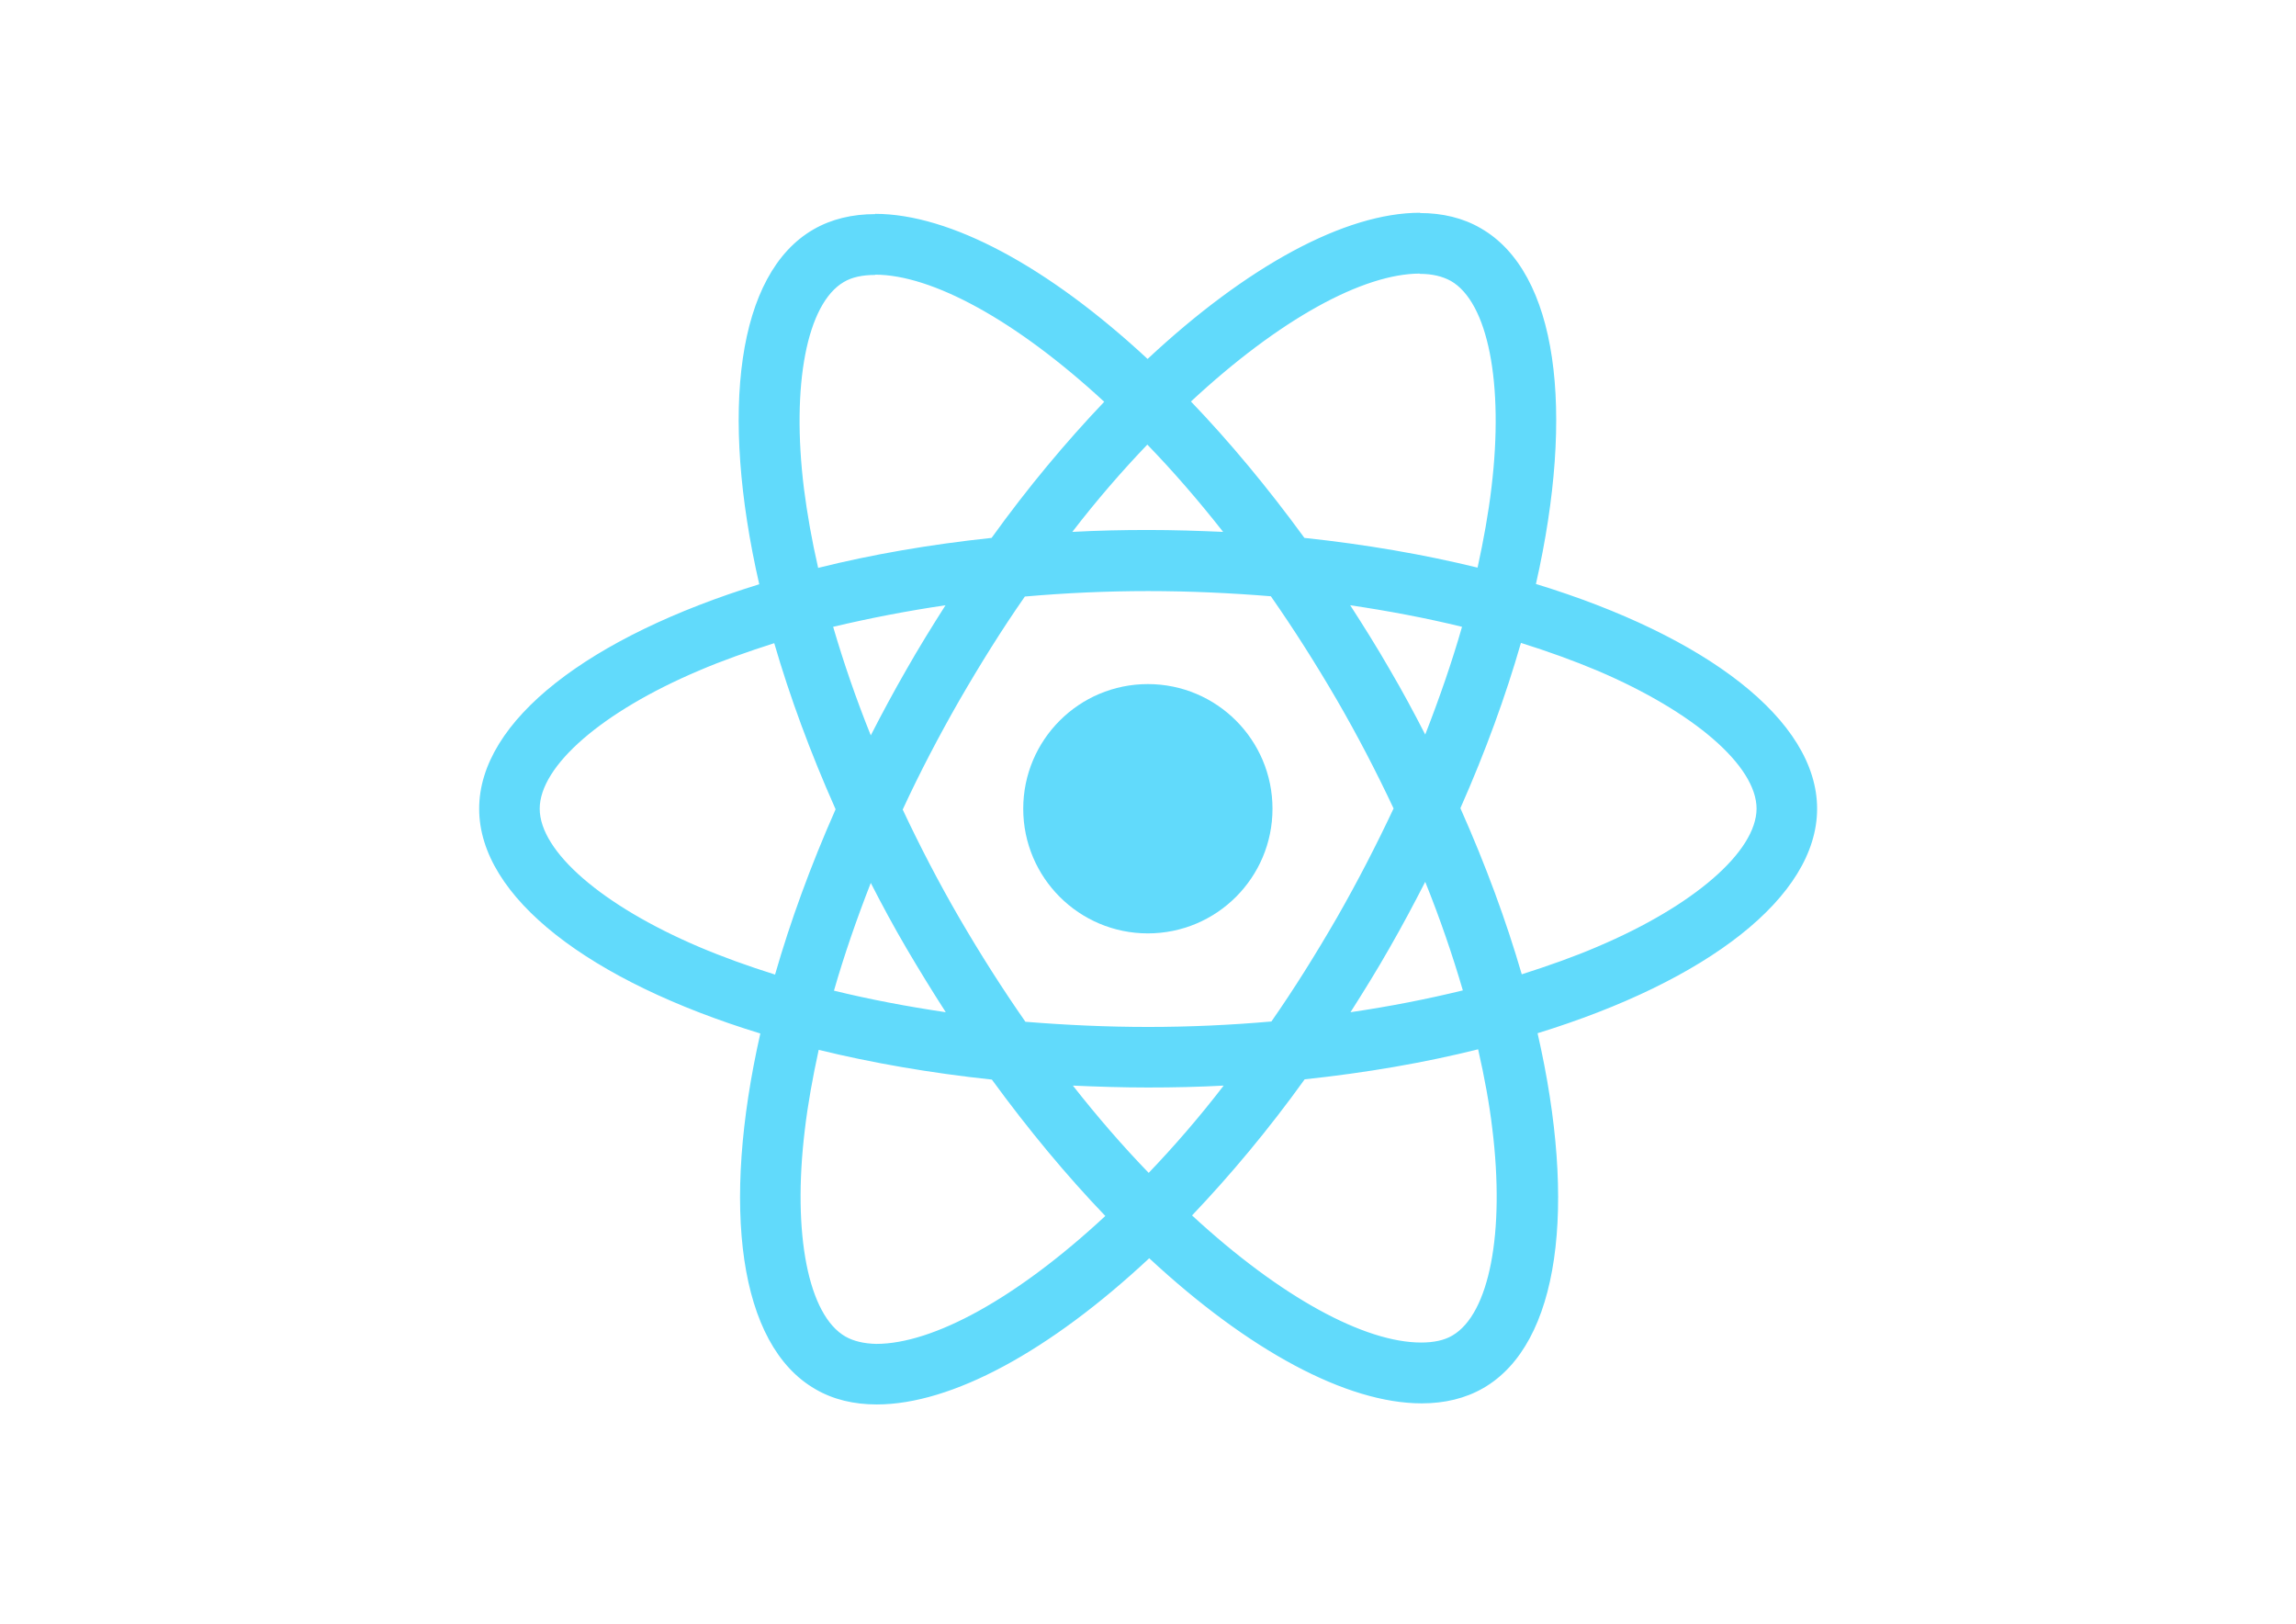
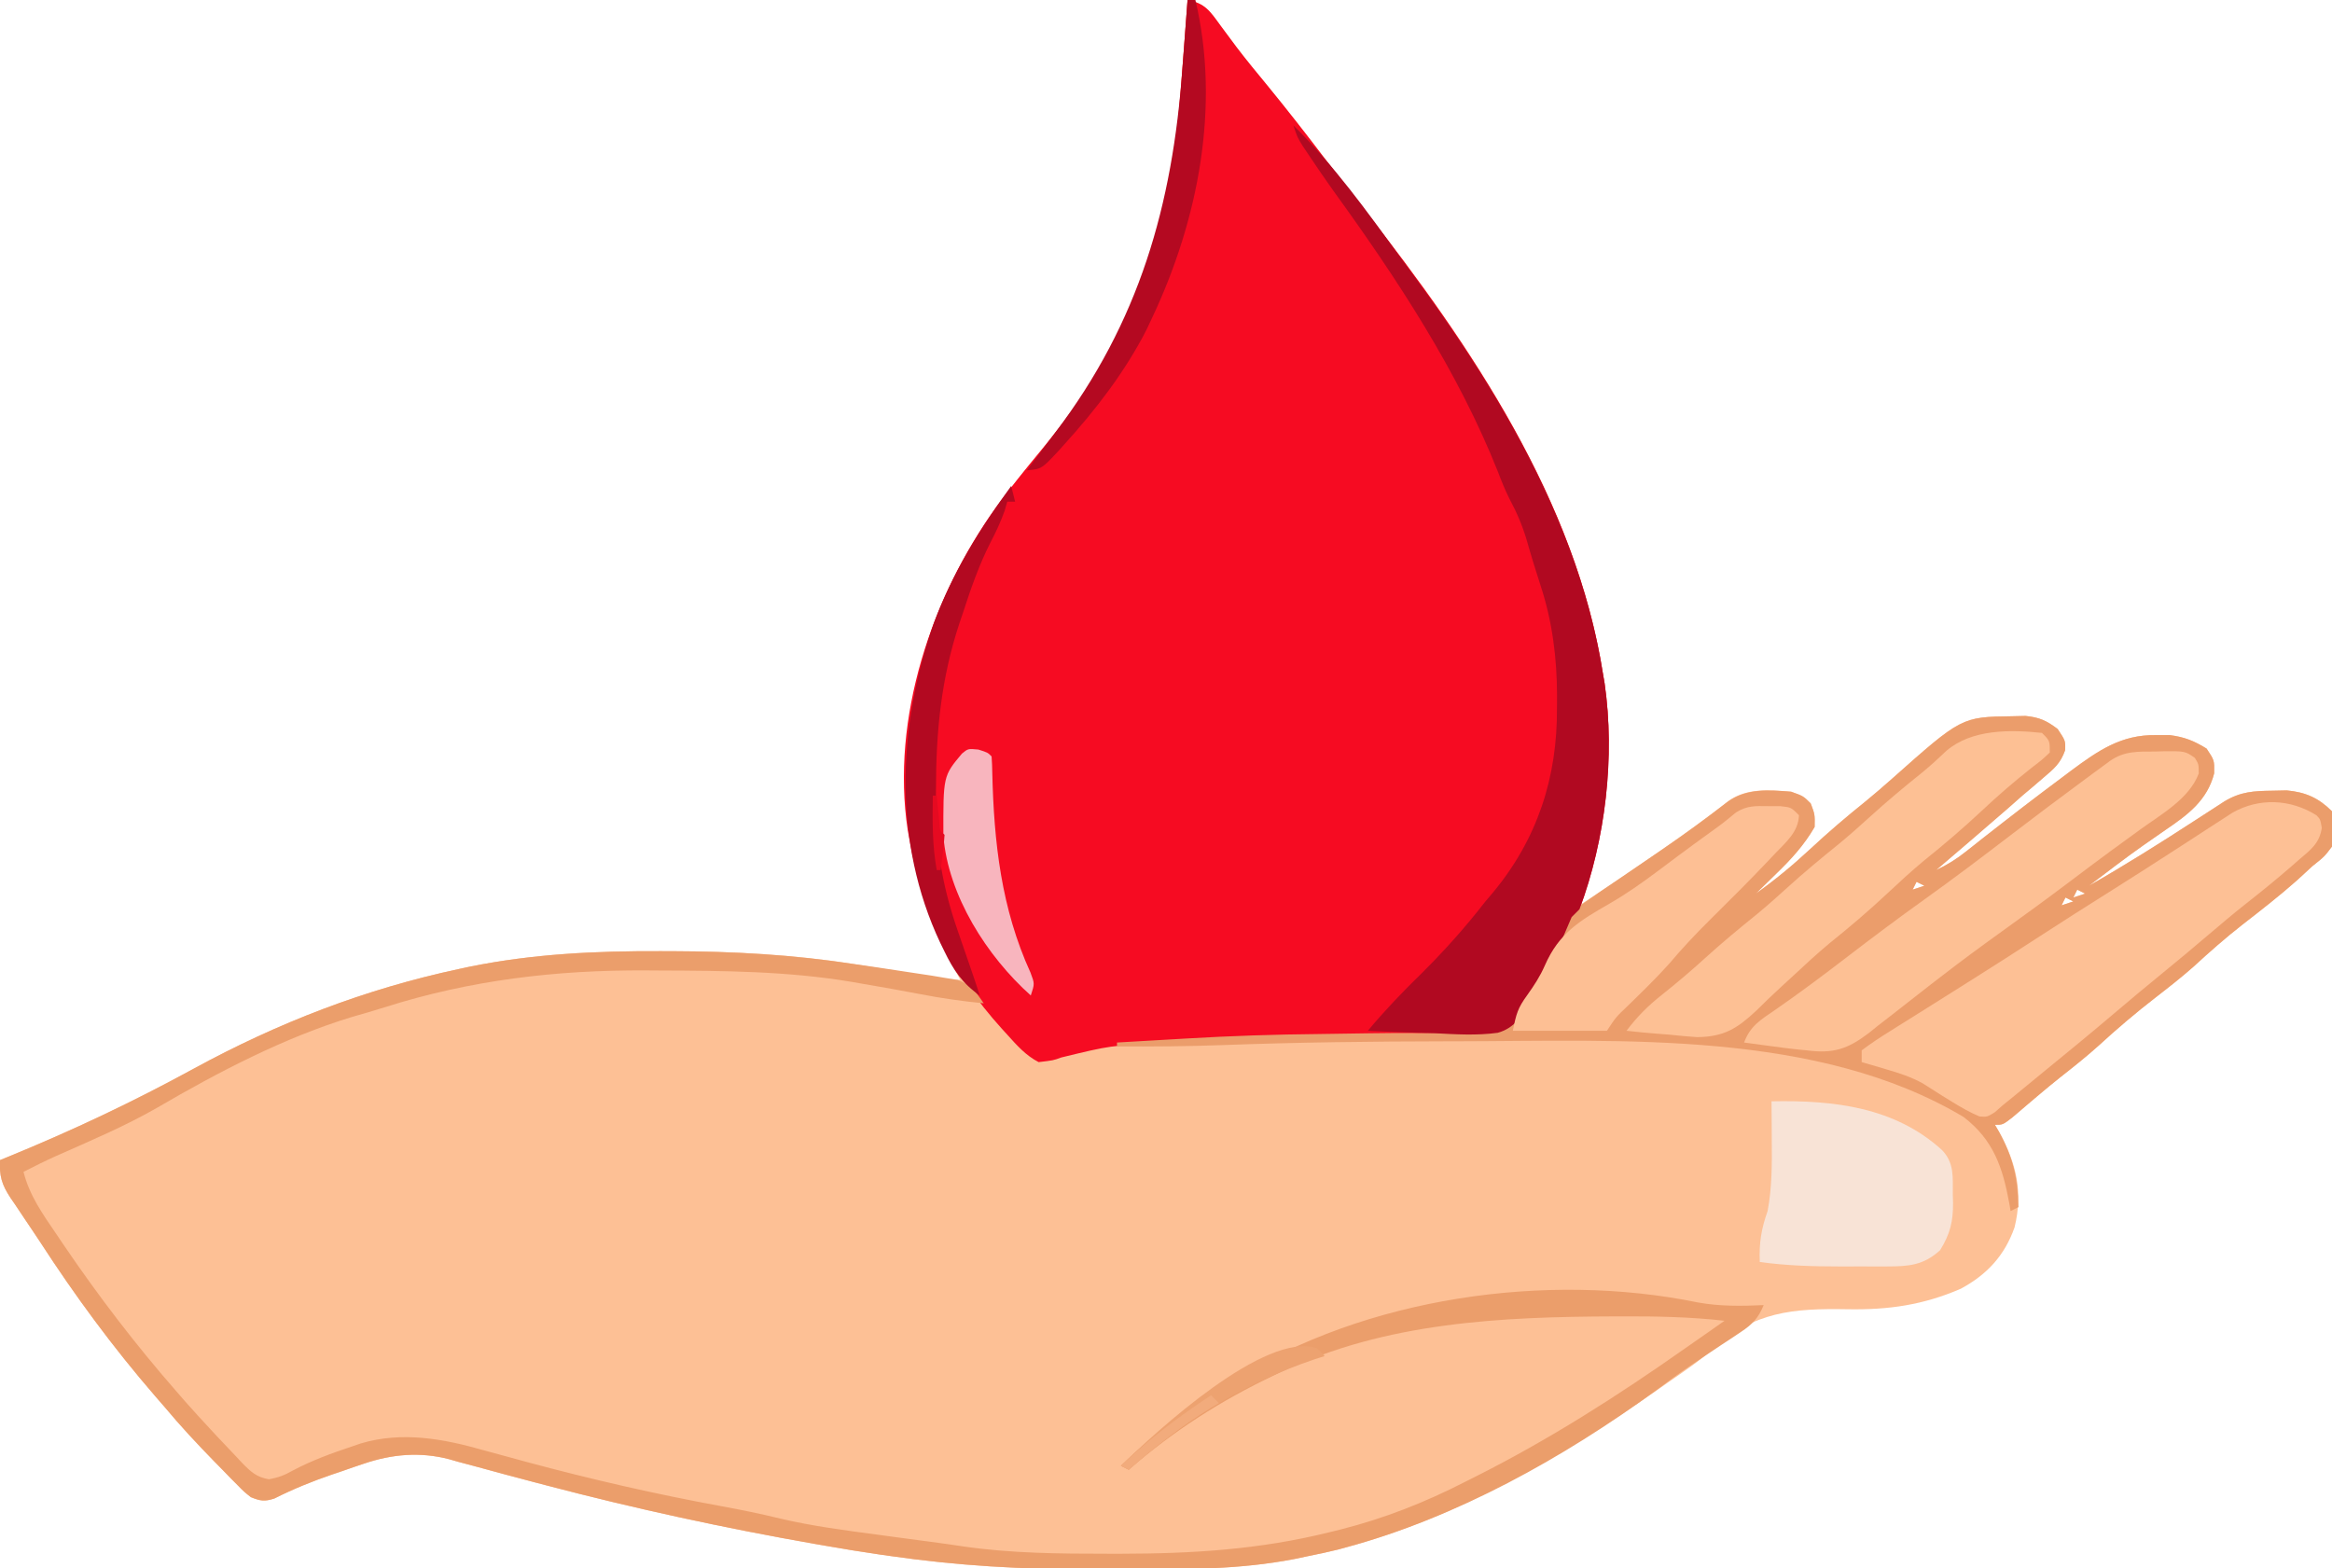
- <svg xmlns="http://www.w3.org/2000/svg" viewBox="0 0 841.9 595.3">
-   <g fill="#61DAFB">
-     <path d="M666.3 296.5c0-32.5-40.7-63.3-103.1-82.4 14.4-63.6 8-114.2-20.2-130.4-6.5-3.8-14.1-5.6-22.4-5.6v22.3c4.6 0 8.3.9 11.4 2.6 13.6 7.8 19.5 37.5 14.9 75.7-1.1 9.4-2.9 19.3-5.1 29.4-19.6-4.8-41-8.5-63.5-10.9-13.5-18.5-27.5-35.3-41.6-50 32.6-30.3 63.2-46.9 84-46.9V78c-27.5 0-63.5 19.6-99.9 53.6-36.4-33.8-72.4-53.2-99.9-53.2v22.3c20.7 0 51.4 16.5 84 46.6-14 14.7-28 31.4-41.3 49.9-22.6 2.4-44 6.1-63.6 11-2.3-10-4-19.7-5.2-29-4.7-38.2 1.1-67.9 14.6-75.8 3-1.8 6.9-2.6 11.5-2.6V78.5c-8.4 0-16 1.8-22.6 5.6-28.1 16.2-34.4 66.7-19.9 130.1-62.2 19.2-102.7 49.9-102.7 82.3 0 32.5 40.7 63.3 103.1 82.4-14.4 63.6-8 114.2 20.2 130.4 6.5 3.8 14.1 5.6 22.5 5.6 27.5 0 63.5-19.6 99.9-53.6 36.4 33.8 72.4 53.2 99.9 53.2 8.4 0 16-1.8 22.6-5.6 28.1-16.2 34.4-66.7 19.9-130.1 62-19.1 102.5-49.9 102.5-82.3zm-130.2-66.7c-3.7 12.9-8.3 26.2-13.5 39.5-4.1-8-8.4-16-13.1-24-4.6-8-9.5-15.8-14.4-23.4 14.2 2.1 27.9 4.7 41 7.9zm-45.8 106.5c-7.8 13.5-15.8 26.3-24.1 38.2-14.9 1.3-30 2-45.2 2-15.1 0-30.2-.7-45-1.9-8.3-11.9-16.4-24.6-24.2-38-7.6-13.1-14.5-26.4-20.8-39.8 6.2-13.4 13.2-26.8 20.7-39.9 7.8-13.5 15.8-26.3 24.1-38.2 14.9-1.3 30-2 45.2-2 15.1 0 30.2.7 45 1.9 8.3 11.9 16.4 24.6 24.2 38 7.6 13.1 14.5 26.4 20.8 39.8-6.3 13.4-13.2 26.8-20.7 39.9zm32.3-13c5.4 13.4 10 26.8 13.8 39.8-13.1 3.2-26.9 5.9-41.2 8 4.9-7.7 9.8-15.6 14.4-23.7 4.6-8 8.9-16.1 13-24.1zM421.2 430c-9.3-9.6-18.6-20.3-27.8-32 9 .4 18.2.7 27.5.7 9.4 0 18.7-.2 27.8-.7-9 11.7-18.3 22.4-27.5 32zm-74.4-58.9c-14.2-2.1-27.9-4.7-41-7.9 3.7-12.9 8.3-26.2 13.5-39.5 4.1 8 8.4 16 13.1 24 4.7 8 9.5 15.8 14.4 23.4zM420.7 163c9.3 9.6 18.6 20.3 27.8 32-9-.4-18.2-.7-27.5-.7-9.4 0-18.7.2-27.8.7 9-11.7 18.3-22.4 27.5-32zm-74 58.9c-4.9 7.7-9.8 15.6-14.4 23.7-4.6 8-8.9 16-13 24-5.4-13.4-10-26.8-13.8-39.8 13.1-3.1 26.9-5.8 41.2-7.9zm-90.5 125.2c-35.4-15.1-58.3-34.9-58.3-50.6 0-15.7 22.9-35.6 58.3-50.6 8.6-3.7 18-7 27.7-10.1 5.7 19.6 13.2 40 22.5 60.9-9.2 20.8-16.6 41.1-22.2 60.6-9.9-3.1-19.3-6.5-28-10.2zM310 490c-13.6-7.8-19.5-37.5-14.9-75.7 1.1-9.4 2.9-19.3 5.1-29.4 19.6 4.8 41 8.5 63.5 10.9 13.5 18.5 27.5 35.3 41.6 50-32.6 30.3-63.2 46.9-84 46.9-4.5-.1-8.3-1-11.3-2.7zm237.2-76.2c4.7 38.2-1.1 67.9-14.6 75.8-3 1.8-6.9 2.6-11.5 2.6-20.7 0-51.4-16.5-84-46.6 14-14.7 28-31.4 41.3-49.9 22.6-2.4 44-6.1 63.6-11 2.3 10.1 4.1 19.8 5.2 29.1zm38.5-66.7c-8.6 3.7-18 7-27.7 10.1-5.7-19.6-13.2-40-22.5-60.9 9.2-20.8 16.6-41.1 22.2-60.6 9.9 3.1 19.3 6.5 28.1 10.2 35.4 15.1 58.3 34.9 58.3 50.6-.1 15.7-23 35.6-58.4 50.6zM320.8 78.4z" />
-     <circle cx="420.9" cy="296.5" r="45.7" />
-     <path d="M520.5 78.1z" />
-   </g>
+ <svg xmlns="http://www.w3.org/2000/svg" version="1.1" width="595" height="400">
+   <path d="M0 0 C4.514 0.849 5.734 2.848 8.438 6.562 C9.323 7.758 10.211 8.952 11.102 10.145 C11.806 11.091 11.806 11.091 12.524 12.057 C15.033 15.36 17.678 18.548 20.312 21.75 C25.353 27.908 30.243 34.163 35.052 40.503 C38.423 44.946 41.836 49.351 45.284 53.735 C72.373 88.239 99.103 127.804 106 172 C106.195 173.131 106.195 173.131 106.395 174.285 C109.137 193.265 106.354 213.035 100 231 C108.06 225.697 116.054 220.314 123.938 214.75 C124.622 214.268 125.306 213.785 126.011 213.288 C130.159 210.349 134.226 207.327 138.24 204.208 C142.903 201.007 148.589 201.573 154 202 C157.125 203.125 157.125 203.125 159 205 C160.062 207.812 160.062 207.812 160 211 C157.318 215.618 154.054 219.201 150.25 222.875 C149.743 223.373 149.237 223.87 148.715 224.383 C147.481 225.593 146.241 226.797 145 228 C149.902 224.512 154.413 220.787 158.812 216.688 C163.402 212.414 168.117 208.385 173.012 204.461 C175.288 202.586 177.505 200.685 179.707 198.727 C197.479 182.93 197.479 182.93 210.438 182.75 C212.106 182.711 212.106 182.711 213.809 182.672 C217.368 183.038 219.163 183.858 222 186 C224 189 224 189 223.91 191.414 C222.737 194.747 221.126 196.101 218.438 198.375 C217.524 199.16 216.61 199.945 215.668 200.754 C214.788 201.495 213.907 202.236 213 203 C211.748 204.102 210.498 205.206 209.25 206.312 C203.204 211.584 197.096 216.786 191 222 C193.839 220.674 196.211 219.183 198.66 217.234 C199.362 216.681 200.064 216.127 200.788 215.556 C201.914 214.662 201.914 214.662 203.062 213.75 C209.693 208.547 216.364 203.407 223.125 198.375 C223.893 197.796 224.662 197.217 225.453 196.62 C232.373 191.499 238.241 187.413 247.125 187.562 C248.861 187.564 248.861 187.564 250.633 187.566 C254.369 188.047 256.802 189.03 260 191 C262 194 262 194 261.938 197.312 C260.175 204.244 255.156 207.946 249.438 211.812 C248.204 212.669 246.97 213.527 245.738 214.387 C245.119 214.816 244.5 215.246 243.862 215.689 C239.153 219.005 234.593 222.526 230 226 C239.115 220.795 247.952 215.248 256.752 209.527 C258.386 208.466 260.023 207.409 261.66 206.352 C263.093 205.421 263.093 205.421 264.555 204.471 C268.705 201.974 272.041 201.811 276.812 201.75 C278.015 201.724 279.218 201.698 280.457 201.672 C285.255 202.116 288.591 203.591 292 207 C292.571 210.057 292.504 212.935 292 216 C290.062 218.562 290.062 218.562 287 221 C285.685 222.206 284.373 223.415 283.062 224.625 C278.601 228.574 273.931 232.214 269.225 235.862 C264.838 239.284 260.718 242.917 256.625 246.688 C253.515 249.428 250.278 251.965 247 254.5 C241.915 258.434 237.089 262.539 232.352 266.891 C229.229 269.692 225.962 272.28 222.664 274.871 C220.673 276.463 218.716 278.073 216.773 279.723 C216.229 280.184 215.685 280.644 215.125 281.119 C213.57 282.441 212.019 283.767 210.469 285.094 C208 287 208 287 206 287 C206.349 287.594 206.699 288.189 207.059 288.801 C211.47 296.836 213.215 304.148 211 313.188 C208.457 320.372 203.984 325.208 197.312 328.812 C187.689 332.989 178.825 334.241 168.38 334.057 C154.466 333.814 144.519 334.619 133.892 344.339 C130.346 347.451 126.435 350.065 122.562 352.75 C121.323 353.623 121.323 353.623 120.058 354.513 C95.792 371.44 69.188 387.05 40.438 394.812 C39.433 395.087 39.433 395.087 38.409 395.366 C35.951 395.985 33.485 396.499 31 397 C29.764 397.26 28.528 397.521 27.255 397.789 C13.412 400.466 -0.443 400.463 -14.494 400.391 C-17.863 400.374 -21.232 400.384 -24.601 400.401 C-41.942 400.477 -58.837 399.484 -76 397 C-76.799 396.887 -77.598 396.773 -78.422 396.656 C-83.15 395.975 -87.857 395.199 -92.562 394.375 C-93.274 394.251 -93.986 394.128 -94.72 394 C-117.941 389.942 -141.012 384.936 -163.809 378.941 C-165.273 378.558 -165.273 378.558 -166.767 378.167 C-171.491 376.926 -176.208 375.665 -180.916 374.366 C-182.63 373.908 -184.344 373.45 -186.059 372.992 C-187.197 372.666 -187.197 372.666 -188.358 372.334 C-195.786 370.383 -202.989 371.011 -210.254 373.488 C-211.566 373.93 -211.566 373.93 -212.904 374.381 C-213.782 374.688 -214.659 374.996 -215.562 375.312 C-216.444 375.608 -217.325 375.904 -218.232 376.209 C-223.336 377.953 -228.187 379.927 -233.008 382.352 C-235.49 383.159 -236.594 382.983 -239 382 C-240.72 380.636 -240.72 380.636 -242.426 378.902 C-243.368 377.954 -243.368 377.954 -244.329 376.986 C-244.984 376.31 -245.638 375.634 -246.312 374.938 C-247.327 373.904 -247.327 373.904 -248.362 372.85 C-252.742 368.366 -256.983 363.813 -261 359 C-262.205 357.612 -262.205 357.612 -263.434 356.195 C-274.179 343.774 -283.852 330.632 -292.786 316.855 C-294.045 314.932 -295.33 313.028 -296.621 311.125 C-297.456 309.875 -298.291 308.625 -299.125 307.375 C-299.516 306.807 -299.907 306.239 -300.309 305.654 C-302.58 302.205 -303.178 300.073 -303 296 C-302.322 295.724 -301.645 295.449 -300.947 295.165 C-284.637 288.495 -269.028 281.126 -253.577 272.675 C-232.136 260.98 -209.849 252.36 -185.938 247.25 C-184.557 246.952 -184.557 246.952 -183.149 246.648 C-167.031 243.38 -150.969 242.624 -134.562 242.688 C-133.121 242.69 -133.121 242.69 -131.65 242.692 C-115.918 242.736 -100.562 243.543 -85 246 C-83.88 246.176 -82.761 246.353 -81.607 246.535 C-75.432 247.524 -69.269 248.563 -63.115 249.68 C-60.862 250.075 -60.862 250.075 -58 250 C-58.531 249.019 -59.062 248.038 -59.609 247.027 C-73.692 220.383 -74.93 191.838 -66.173 163.224 C-60.137 144.798 -49.772 129.881 -37.5 115.062 C-24.661 99.541 -14.718 83.419 -8.75 64.125 C-8.398 62.995 -8.398 62.995 -8.04 61.842 C-3.812 47.334 -2.402 32.443 -1.312 17.438 C-1.182 15.732 -1.052 14.027 -0.92 12.322 C-0.604 8.215 -0.299 4.108 0 0 Z M186 225 C185.67 225.66 185.34 226.32 185 227 C185.99 226.67 186.98 226.34 188 226 C187.34 225.67 186.68 225.34 186 225 Z M227 227 C226.67 227.66 226.34 228.32 226 229 C226.99 228.67 227.98 228.34 229 228 C228.34 227.67 227.68 227.34 227 227 Z M224 229 C223.67 229.66 223.34 230.32 223 231 C223.99 230.67 224.98 230.34 226 230 C225.34 229.67 224.68 229.34 224 229 Z " fill="#FDC095" transform="translate(303,0)" />
+   <path d="M0 0 C4.514 0.849 5.734 2.848 8.438 6.562 C9.323 7.758 10.211 8.952 11.102 10.145 C11.806 11.091 11.806 11.091 12.524 12.057 C15.033 15.36 17.678 18.548 20.312 21.75 C25.353 27.908 30.243 34.163 35.052 40.503 C38.423 44.946 41.836 49.351 45.284 53.735 C72.373 88.239 99.103 127.804 106 172 C106.195 173.131 106.195 173.131 106.395 174.285 C109.12 193.146 106.645 214.164 100 232 C99.34 232.66 98.68 233.32 98 234 C97.313 235.581 96.629 237.163 95.965 238.754 C94.799 241.467 93.58 244.145 92.312 246.812 C91.876 247.747 91.439 248.682 90.988 249.645 C83.59 262.131 83.59 262.131 78.186 263.945 C74.829 264.317 71.589 264.385 68.211 264.344 C66.97 264.369 65.729 264.393 64.45 264.419 C61.795 264.466 59.147 264.496 56.492 264.495 C52.351 264.493 48.213 264.559 44.073 264.637 C39.931 264.712 35.79 264.784 31.648 264.832 C21.179 264.952 10.737 265.293 0.283 265.871 C-1.987 265.996 -4.257 266.107 -6.528 266.217 C-19.592 266.749 -19.592 266.749 -32.22 269.819 C-34.25 270.562 -34.25 270.562 -38 271 C-41.297 269.286 -43.534 266.74 -46 264 C-46.657 263.28 -46.657 263.28 -47.327 262.545 C-60.364 248.132 -67.575 233.281 -71 214 C-71.133 213.261 -71.266 212.523 -71.402 211.762 C-75.714 183.233 -65.311 152.267 -48.775 129.302 C-45.172 124.425 -41.367 119.732 -37.5 115.062 C-24.661 99.541 -14.718 83.419 -8.75 64.125 C-8.516 63.372 -8.281 62.618 -8.04 61.842 C-3.812 47.334 -2.402 32.443 -1.312 17.438 C-1.182 15.732 -1.052 14.027 -0.92 12.322 C-0.604 8.215 -0.299 4.108 0 0 Z " fill="#F60B22" transform="translate(303,0)" />
+   <path d="M0 0 C1.669 -0.039 1.669 -0.039 3.371 -0.078 C6.93 0.288 8.725 1.108 11.562 3.25 C13.562 6.25 13.562 6.25 13.473 8.664 C12.299 11.997 10.689 13.351 8 15.625 C6.629 16.803 6.629 16.803 5.23 18.004 C4.35 18.745 3.47 19.486 2.562 20.25 C1.31 21.352 0.06 22.456 -1.188 23.562 C-7.234 28.834 -13.341 34.036 -19.438 39.25 C-16.599 37.924 -14.227 36.433 -11.777 34.484 C-11.075 33.931 -10.373 33.377 -9.65 32.806 C-8.899 32.21 -8.148 31.614 -7.375 31 C-0.745 25.797 5.926 20.657 12.688 15.625 C13.456 15.046 14.224 14.467 15.016 13.87 C21.935 8.749 27.803 4.663 36.688 4.812 C38.424 4.814 38.424 4.814 40.195 4.816 C43.931 5.297 46.365 6.28 49.562 8.25 C51.562 11.25 51.562 11.25 51.5 14.562 C49.738 21.494 44.718 25.196 39 29.062 C37.766 29.919 36.533 30.777 35.301 31.637 C34.682 32.066 34.062 32.496 33.424 32.939 C28.716 36.255 24.155 39.776 19.562 43.25 C28.677 38.045 37.514 32.498 46.314 26.777 C47.949 25.716 49.586 24.659 51.223 23.602 C52.656 22.671 52.656 22.671 54.117 21.721 C58.267 19.224 61.603 19.061 66.375 19 C67.578 18.974 68.78 18.948 70.02 18.922 C74.818 19.366 78.153 20.841 81.562 24.25 C82.133 27.307 82.066 30.185 81.562 33.25 C79.625 35.812 79.625 35.812 76.562 38.25 C75.248 39.456 73.936 40.665 72.625 41.875 C68.163 45.824 63.494 49.464 58.787 53.112 C54.4 56.534 50.281 60.167 46.188 63.938 C43.077 66.678 39.84 69.215 36.562 71.75 C31.478 75.684 26.651 79.789 21.914 84.141 C18.791 86.942 15.524 89.53 12.227 92.121 C10.235 93.713 8.279 95.323 6.336 96.973 C5.792 97.434 5.248 97.894 4.687 98.369 C3.132 99.691 1.582 101.017 0.031 102.344 C-2.438 104.25 -2.438 104.25 -4.438 104.25 C-4.088 104.844 -3.739 105.439 -3.379 106.051 C0.16 112.497 1.409 117.919 1.562 125.25 C0.573 125.745 0.573 125.745 -0.438 126.25 C-0.547 125.609 -0.657 124.969 -0.77 124.309 C-2.459 115.09 -4.824 108.098 -12.438 102.25 C-49.766 79.992 -99.764 82.874 -141.625 82.938 C-142.469 82.939 -143.314 82.94 -144.183 82.941 C-163.341 82.971 -182.484 83.196 -201.629 83.91 C-210.571 84.237 -219.492 84.301 -228.438 84.25 C-228.438 83.92 -228.438 83.59 -228.438 83.25 C-224.185 82.994 -219.932 82.749 -215.679 82.512 C-214.057 82.421 -212.435 82.327 -210.813 82.23 C-199.434 81.558 -188.078 81.182 -176.68 81.08 C-172.541 81.037 -168.403 80.966 -164.265 80.896 C-160.148 80.83 -156.034 80.813 -151.917 80.828 C-148.686 80.826 -145.457 80.752 -142.227 80.691 C-141.054 80.711 -139.881 80.73 -138.673 80.75 C-133.657 80.6 -130.644 80.419 -126.948 76.837 C-124.896 74.053 -123.122 71.268 -121.438 68.25 C-121.032 67.581 -120.627 66.911 -120.21 66.222 C-119.272 64.638 -118.413 63.007 -117.562 61.375 C-117.008 60.326 -116.454 59.276 -115.883 58.195 C-114.409 55.345 -114.409 55.345 -113.52 52.586 C-112.151 49.632 -110.678 48.588 -108 46.75 C-107.02 46.068 -106.041 45.386 -105.031 44.684 C-103.834 43.871 -102.636 43.06 -101.438 42.25 C-99.117 40.669 -96.798 39.086 -94.478 37.503 C-92.825 36.375 -91.171 35.25 -89.516 34.126 C-83.765 30.207 -78.178 26.134 -72.688 21.859 C-67.773 18.344 -62.243 18.792 -56.438 19.25 C-53.312 20.375 -53.312 20.375 -51.438 22.25 C-50.375 25.062 -50.375 25.062 -50.438 28.25 C-53.119 32.868 -56.383 36.451 -60.188 40.125 C-60.694 40.623 -61.201 41.12 -61.723 41.633 C-62.956 42.843 -64.196 44.047 -65.438 45.25 C-60.536 41.762 -56.025 38.037 -51.625 33.938 C-47.036 29.664 -42.321 25.635 -37.426 21.711 C-35.15 19.836 -32.933 17.935 -30.73 15.977 C-12.959 0.18 -12.959 0.18 0 0 Z M-24.438 42.25 C-24.767 42.91 -25.098 43.57 -25.438 44.25 C-24.448 43.92 -23.457 43.59 -22.438 43.25 C-23.098 42.92 -23.758 42.59 -24.438 42.25 Z M16.562 44.25 C16.233 44.91 15.902 45.57 15.562 46.25 C16.552 45.92 17.543 45.59 18.562 45.25 C17.902 44.92 17.242 44.59 16.562 44.25 Z M13.562 46.25 C13.232 46.91 12.902 47.57 12.562 48.25 C13.553 47.92 14.543 47.59 15.562 47.25 C14.902 46.92 14.242 46.59 13.562 46.25 Z " fill="#EB9D6B" transform="translate(513.4375,182.75)" />
+   <path d="M0 0 C0.963 0.002 1.926 0.004 2.918 0.006 C18.668 0.056 33.979 0.905 49.562 3.312 C51.526 3.593 53.49 3.873 55.454 4.153 C58.151 4.544 60.845 4.958 63.537 5.381 C65.449 5.68 67.363 5.963 69.277 6.247 C70.432 6.441 71.587 6.636 72.777 6.836 C73.799 7 74.822 7.164 75.875 7.333 C79.29 8.577 80.548 10.353 82.562 13.312 C77.064 12.77 71.7 12.016 66.279 10.954 C61.386 10.002 56.475 9.156 51.562 8.312 C50.661 8.154 49.759 7.996 48.83 7.833 C32.559 5.109 16.266 4.996 -0.188 4.938 C-1.269 4.93 -2.351 4.922 -3.466 4.914 C-26.502 4.784 -48.389 7.359 -70.383 14.348 C-73.077 15.199 -75.781 15.981 -78.5 16.75 C-95.856 22.012 -112.738 30.836 -128.348 39.955 C-136.629 44.703 -145.421 48.409 -154.138 52.272 C-156.947 53.543 -159.696 54.901 -162.438 56.312 C-160.901 62.398 -157.544 67.068 -154.062 72.188 C-153.437 73.115 -152.811 74.042 -152.167 74.998 C-143.303 88.042 -133.815 100.441 -123.438 112.312 C-122.316 113.602 -122.316 113.602 -121.172 114.918 C-118.962 117.418 -116.714 119.873 -114.438 122.312 C-113.951 122.839 -113.464 123.365 -112.962 123.907 C-111.386 125.599 -109.79 127.27 -108.188 128.938 C-107.692 129.471 -107.196 130.005 -106.686 130.555 C-104.456 132.835 -102.997 134.218 -99.805 134.758 C-97.456 134.316 -95.876 133.745 -93.812 132.562 C-88.869 129.932 -83.743 128.081 -78.438 126.312 C-77.77 126.083 -77.102 125.854 -76.414 125.617 C-65.89 122.464 -55.234 124.415 -44.938 127.375 C-42.564 128.022 -40.191 128.666 -37.816 129.309 C-36.602 129.641 -35.388 129.973 -34.137 130.316 C-17.691 134.746 -1.104 138.562 15.651 141.627 C20.708 142.553 25.704 143.572 30.699 144.793 C38.848 146.707 47.086 147.773 55.375 148.875 C56.915 149.085 58.454 149.295 59.994 149.506 C63.052 149.923 66.112 150.33 69.173 150.729 C71.921 151.088 74.657 151.478 77.397 151.894 C89.639 153.662 101.837 153.752 114.188 153.75 C115.313 153.751 116.439 153.752 117.599 153.753 C135.751 153.728 152.891 152.69 170.562 148.312 C172.007 147.96 172.007 147.96 173.48 147.6 C184.787 144.738 195.211 140.637 205.562 135.312 C206.272 134.957 206.981 134.602 207.711 134.235 C226.6 124.765 244.305 113.471 261.562 101.312 C263.562 99.917 265.562 98.521 267.562 97.125 C268.896 96.188 270.229 95.25 271.562 94.312 C262.905 93.326 254.333 93.156 245.625 93.188 C244.944 93.189 244.263 93.191 243.562 93.193 C214.684 93.287 185.095 94.664 158.562 107.312 C157.943 107.605 157.323 107.898 156.685 108.2 C142.959 114.724 131.04 122.358 119.562 132.312 C118.903 131.982 118.243 131.653 117.562 131.312 C125.535 123.55 134.283 117.394 143.562 111.312 C144.449 110.723 145.336 110.134 146.25 109.527 C179.751 88.307 226.259 81.711 264.816 89.645 C270.411 90.642 275.902 90.583 281.562 90.312 C280.167 93.66 278.714 95.206 275.703 97.195 C274.925 97.717 274.147 98.239 273.345 98.777 C272.509 99.325 271.674 99.873 270.812 100.438 C269.059 101.608 267.306 102.78 265.555 103.953 C264.695 104.527 263.834 105.102 262.948 105.693 C259.879 107.777 256.915 109.975 253.938 112.188 C230.408 129.327 203.237 144.501 175 152.125 C174.33 152.308 173.661 152.49 172.971 152.679 C170.513 153.297 168.047 153.812 165.562 154.312 C164.327 154.573 163.091 154.833 161.817 155.102 C147.974 157.778 134.12 157.775 120.068 157.704 C116.699 157.687 113.331 157.697 109.962 157.714 C92.62 157.789 75.725 156.797 58.562 154.312 C57.763 154.199 56.964 154.086 56.141 153.969 C51.412 153.288 46.706 152.512 42 151.688 C40.932 151.502 40.932 151.502 39.843 151.313 C16.622 147.255 -6.449 142.249 -29.246 136.254 C-30.222 135.998 -31.198 135.743 -32.204 135.479 C-36.928 134.239 -41.645 132.977 -46.354 131.679 C-48.068 131.22 -49.782 130.762 -51.496 130.305 C-52.255 130.087 -53.014 129.87 -53.795 129.646 C-61.224 127.695 -68.426 128.324 -75.691 130.801 C-77.003 131.243 -77.003 131.243 -78.342 131.693 C-79.219 132.001 -80.096 132.308 -81 132.625 C-81.881 132.921 -82.762 133.217 -83.67 133.521 C-88.774 135.266 -93.625 137.239 -98.445 139.665 C-100.928 140.472 -102.032 140.296 -104.438 139.312 C-106.157 137.949 -106.157 137.949 -107.863 136.215 C-108.805 135.266 -108.805 135.266 -109.767 134.298 C-110.421 133.622 -111.076 132.946 -111.75 132.25 C-112.765 131.217 -112.765 131.217 -113.8 130.163 C-118.179 125.678 -122.421 121.126 -126.438 116.312 C-127.241 115.387 -128.044 114.461 -128.871 113.508 C-139.617 101.086 -149.29 87.944 -158.223 74.168 C-159.482 72.244 -160.768 70.34 -162.059 68.438 C-162.894 67.188 -163.728 65.938 -164.562 64.688 C-164.953 64.12 -165.344 63.552 -165.747 62.966 C-168.017 59.518 -168.616 57.386 -168.438 53.312 C-167.421 52.899 -167.421 52.899 -166.384 52.477 C-150.075 45.807 -134.465 38.438 -119.015 29.987 C-97.573 18.293 -75.287 9.672 -51.375 4.562 C-50.455 4.364 -49.535 4.165 -48.587 3.96 C-32.468 0.693 -16.406 -0.065 0 0 Z " fill="#EB9E6B" transform="translate(168.4375,242.6875)" />
+   <path d="M0 0 C1 1 1 1 1.398 3.23 C0.832 7.171 -1.477 8.859 -4.375 11.312 C-5.196 12.035 -5.196 12.035 -6.033 12.771 C-10.048 16.274 -14.182 19.624 -18.375 22.91 C-21.45 25.358 -24.445 27.889 -27.438 30.438 C-31.427 33.832 -35.437 37.194 -39.5 40.5 C-43.54 43.788 -47.531 47.127 -51.5 50.5 C-57.275 55.406 -63.123 60.217 -69 65 C-71.864 67.351 -74.727 69.702 -77.59 72.055 C-78.385 72.697 -79.181 73.339 -80 74 C-80.682 74.601 -81.364 75.201 -82.066 75.82 C-84 77 -84 77 -85.941 76.867 C-88.429 75.819 -90.642 74.547 -92.938 73.125 C-93.772 72.612 -94.606 72.099 -95.465 71.57 C-97.118 70.546 -98.761 69.504 -100.391 68.441 C-103.454 66.749 -106.457 65.795 -109.812 64.812 C-111.555 64.296 -111.555 64.296 -113.332 63.77 C-114.212 63.516 -115.093 63.262 -116 63 C-116 62.01 -116 61.02 -116 60 C-113.598 58.207 -111.234 56.628 -108.688 55.062 C-107.926 54.582 -107.164 54.102 -106.379 53.607 C-104.753 52.584 -103.125 51.566 -101.494 50.551 C-98.276 48.55 -95.075 46.525 -91.872 44.5 C-90.279 43.493 -88.685 42.487 -87.091 41.483 C-81.869 38.193 -76.675 34.863 -71.5 31.5 C-64.928 27.231 -58.318 23.025 -51.681 18.856 C-46.892 15.843 -42.127 12.795 -37.379 9.719 C-35.67 8.614 -33.96 7.51 -32.25 6.405 C-30.589 5.33 -28.932 4.249 -27.275 3.167 C-26.258 2.51 -25.24 1.853 -24.191 1.176 C-23.286 0.587 -22.38 -0.002 -21.448 -0.608 C-14.596 -4.505 -6.62 -4.138 0 0 Z " fill="#FDC095" transform="translate(591,208)" />
+   <path d="M0 0 C10.4 10.199 18.842 21.988 27.366 33.749 C28.802 35.727 30.246 37.697 31.695 39.664 C53.438 69.379 73.25 103.152 79 140 C79.13 140.754 79.26 141.508 79.395 142.285 C82.12 161.146 79.645 182.164 73 200 C72.34 200.66 71.68 201.32 71 202 C70.313 203.581 69.629 205.163 68.965 206.754 C67.799 209.467 66.58 212.145 65.312 214.812 C64.876 215.747 64.439 216.682 63.988 217.645 C63.332 218.752 62.676 219.859 62 221 C61.328 222.283 61.328 222.283 60.642 223.593 C58.418 227.147 56.379 230.337 52.143 231.518 C46.771 232.252 41.395 231.911 36 231.625 C34.35 231.575 32.701 231.529 31.051 231.488 C27.03 231.379 23.017 231.207 19 231 C23.202 225.965 27.619 221.325 32.312 216.75 C38.343 210.795 43.798 204.699 49 198 C49.611 197.279 50.222 196.559 50.852 195.816 C62.272 182.107 67.378 166.28 67.25 148.688 C67.258 147.636 67.265 146.585 67.273 145.502 C67.25 135.855 66.082 126.567 63.062 117.375 C61.806 113.493 60.601 109.616 59.5 105.688 C58.382 101.934 56.923 98.609 55.079 95.161 C53.983 92.966 53.101 90.762 52.23 88.469 C42.091 62.883 26.386 39.002 10.294 16.805 C8.245 13.947 6.275 11.043 4.312 8.125 C3.379 6.737 3.379 6.737 2.426 5.32 C1 3 1 3 0 0 Z " fill="#B10921" transform="translate(330,32)" />
+   <path d="M0 0 C0.729 -0.021 1.458 -0.041 2.209 -0.062 C7.547 -0.102 7.547 -0.102 10.066 1.617 C11.062 3.25 11.062 3.25 11.062 5.625 C8.617 12.044 1.613 15.94 -3.75 19.812 C-5.464 21.062 -7.178 22.312 -8.891 23.562 C-9.743 24.184 -10.596 24.805 -11.475 25.445 C-15.008 28.035 -18.505 30.672 -22 33.312 C-27.655 37.576 -33.372 41.745 -39.125 45.875 C-44.271 49.571 -49.368 53.305 -54.375 57.188 C-55.389 57.967 -56.404 58.747 -57.449 59.551 C-59.376 61.034 -61.29 62.529 -63.194 64.041 C-65.676 66.006 -68.18 67.941 -70.688 69.875 C-71.468 70.504 -72.248 71.133 -73.052 71.781 C-78.513 75.942 -82.143 77.128 -88.938 76.25 C-89.666 76.18 -90.394 76.11 -91.144 76.038 C-93.271 75.817 -95.383 75.544 -97.5 75.25 C-98.223 75.155 -98.945 75.059 -99.689 74.961 C-101.439 74.729 -103.189 74.49 -104.938 74.25 C-103.402 70.067 -100.743 68.455 -97.125 66 C-90.838 61.655 -84.745 57.096 -78.688 52.438 C-72.173 47.441 -65.617 42.524 -58.938 37.75 C-51.467 32.408 -44.156 26.879 -36.866 21.295 C-30.701 16.578 -24.497 11.92 -18.25 7.312 C-17.442 6.715 -16.634 6.118 -15.801 5.502 C-15.058 4.956 -14.316 4.41 -13.551 3.848 C-12.899 3.368 -12.247 2.889 -11.575 2.395 C-7.864 -0.199 -4.383 0.031 0 0 Z " fill="#FDC094" transform="translate(549.9375,191.75)" />
+   <path d="M0 0 C2 2 2 2 2 5 C0.051 6.84 0.051 6.84 -2.688 8.938 C-7.147 12.458 -11.363 16.108 -15.5 20 C-20.238 24.439 -25.121 28.592 -30.188 32.656 C-33.398 35.332 -36.45 38.144 -39.5 41 C-44.239 45.438 -49.121 49.591 -54.188 53.656 C-57.399 56.332 -60.447 59.147 -63.5 62 C-64.605 63.016 -65.71 64.032 -66.816 65.047 C-68.851 66.917 -70.817 68.814 -72.777 70.766 C-77.76 75.419 -81.067 77.55 -88 77.625 C-90.337 77.465 -92.672 77.258 -95 77 C-96.101 76.915 -97.202 76.83 -98.336 76.742 C-100.898 76.538 -103.447 76.292 -106 76 C-103.266 72.363 -100.445 69.561 -96.875 66.75 C-93.147 63.764 -89.526 60.722 -86 57.5 C-81.7 53.581 -77.241 49.908 -72.719 46.25 C-70.079 44.065 -67.533 41.808 -65 39.5 C-60.7 35.581 -56.241 31.908 -51.719 28.25 C-49.079 26.065 -46.533 23.808 -44 21.5 C-39.637 17.525 -35.131 13.771 -30.527 10.078 C-28.381 8.313 -26.386 6.476 -24.375 4.562 C-17.889 -0.973 -8.11 -0.86 0 0 Z " fill="#FDC094" transform="translate(521,187)" />
+   <path d="M0 0 C15.84 -0.317 31.414 1.459 43.469 12.414 C46.696 15.757 46.219 19.362 46.25 23.75 C46.271 24.454 46.291 25.158 46.312 25.883 C46.348 30.66 45.579 33.838 43 38 C38.757 41.845 35.043 42.127 29.461 42.133 C28.158 42.134 26.854 42.135 25.512 42.137 C24.832 42.135 24.151 42.133 23.451 42.13 C21.403 42.125 19.356 42.13 17.309 42.137 C10.454 42.13 3.791 41.944 -3 41 C-3.195 36.116 -2.622 32.579 -1 28 C0.122 22.008 0.117 16.146 0.062 10.062 C0.058 9.092 0.053 8.122 0.049 7.123 C0.037 4.749 0.021 2.374 0 0 Z " fill="#F8E3D6" transform="translate(452,281)" />
+   <path d="M0 0 C1.054 0.004 2.109 0.008 3.195 0.012 C5.875 0.312 5.875 0.312 7.875 2.312 C7.743 6.575 4.529 9.222 1.75 12.125 C1.224 12.685 0.699 13.244 0.157 13.821 C-4.754 19.012 -9.826 24.043 -14.902 29.071 C-18.514 32.659 -21.957 36.304 -25.234 40.203 C-28.58 43.936 -32.191 47.416 -35.772 50.922 C-38.828 53.826 -38.828 53.826 -41.125 57.312 C-49.045 57.312 -56.965 57.312 -65.125 57.312 C-64.241 52.891 -63.883 51.563 -61.438 48.188 C-59.671 45.704 -58.178 43.435 -56.957 40.637 C-53.324 32.325 -47.989 29.202 -40.43 24.852 C-36.173 22.401 -32.241 19.629 -28.312 16.688 C-27.388 15.998 -27.388 15.998 -26.444 15.295 C-25.243 14.397 -24.042 13.498 -22.843 12.597 C-20.227 10.641 -17.583 8.728 -14.938 6.812 C-11.485 4.322 -11.485 4.322 -8.207 1.613 C-5.383 -0.151 -3.303 -0.053 0 0 Z " fill="#FDBF94" transform="translate(451.125,205.6875)" />
+   <path d="M0 0 C0.33 1.32 0.66 2.64 1 4 C0.34 4 -0.32 4 -1 4 C-1.227 4.784 -1.454 5.567 -1.688 6.375 C-2.743 9.29 -3.882 11.755 -5.32 14.477 C-8.182 20.149 -10.224 25.967 -12.188 32 C-12.53 33.016 -12.872 34.032 -13.225 35.078 C-17.869 49.148 -19.179 62.61 -19.188 77.375 C-19.2 78.517 -19.212 79.659 -19.225 80.836 C-19.245 92.509 -17.373 102.887 -13.5 113.875 C-13.038 115.221 -13.038 115.221 -12.566 116.594 C-11.978 118.307 -11.385 120.019 -10.789 121.729 C-9.834 124.478 -8.912 127.237 -8 130 C-12.465 126.933 -14.752 123.479 -17.062 118.688 C-17.407 117.983 -17.751 117.279 -18.106 116.553 C-30.237 90.823 -29.012 61.495 -19.773 35.081 C-14.975 22.163 -8.115 11.083 0 0 Z " fill="#B30921" transform="translate(258,124)" />
+   <path d="M0 0 C2.375 0.75 2.375 0.75 3.375 1.75 C3.484 3.138 3.531 4.53 3.551 5.922 C3.973 23.758 5.843 40.554 13.301 56.914 C14.375 59.75 14.375 59.75 13.375 62.75 C2.176 52.742 -7.684 37.28 -8.926 22.066 C-8.974 6.743 -8.974 6.743 -4.184 1.031 C-2.625 -0.25 -2.625 -0.25 0 0 Z " fill="#F8B5BE" transform="translate(249.625,191.25)" />
+   <path d="M0 0 C0.66 0 1.32 0 2 0 C8.415 27.101 2.713 56.164 -9 81 C-9.741 82.576 -9.741 82.576 -10.496 84.184 C-15.957 94.842 -23.354 104.468 -31.375 113.312 C-31.875 113.87 -32.374 114.427 -32.889 115.001 C-37.25 119.671 -37.25 119.671 -41 120 C-40.237 118.989 -39.474 117.979 -38.688 116.938 C-38.142 116.207 -37.597 115.476 -37.035 114.723 C-35.949 113.27 -34.862 111.819 -33.765 110.375 C-12.35 82.174 -3.856 52.482 -1.312 17.438 C-1.182 15.732 -1.052 14.027 -0.92 12.322 C-0.604 8.215 -0.299 4.108 0 0 Z " fill="#B40921" transform="translate(303,0)" />
+   <path d="M0 0 C0.66 0.66 1.32 1.32 2 2 C1.163 2.268 0.327 2.536 -0.535 2.812 C-18.383 8.821 -34.023 18.354 -48 31 C-48.66 30.67 -49.32 30.34 -50 30 C-40.876 21.117 -13.18 -4.393 0 0 Z " fill="#EDA270" transform="translate(336,344)" />
+   <path d="M0 0 C0.66 0.66 1.32 1.32 2 2 C1.345 2.389 0.69 2.779 0.016 3.18 C-7.59 7.842 -14.282 13.173 -21 19 C-21.66 18.67 -22.32 18.34 -23 18 C-15.815 11.139 -8.259 5.476 0 0 Z " fill="#F2AB7C" transform="translate(309,356)" />
+   <path d="M0 0 C0.33 0 0.66 0 1 0 C1.061 0.638 1.121 1.276 1.184 1.934 C1.267 2.76 1.351 3.586 1.438 4.438 C1.519 5.261 1.6 6.085 1.684 6.934 C1.789 8.987 1.789 8.987 3 10 C2.911 11.525 2.755 13.047 2.562 14.562 C2.461 15.389 2.359 16.215 2.254 17.066 C2.17 17.704 2.086 18.343 2 19 C1.67 19 1.34 19 1 19 C-0.153 12.658 -0.095 6.433 0 0 Z " fill="#E60A21" transform="translate(238,203)" />
</svg>
